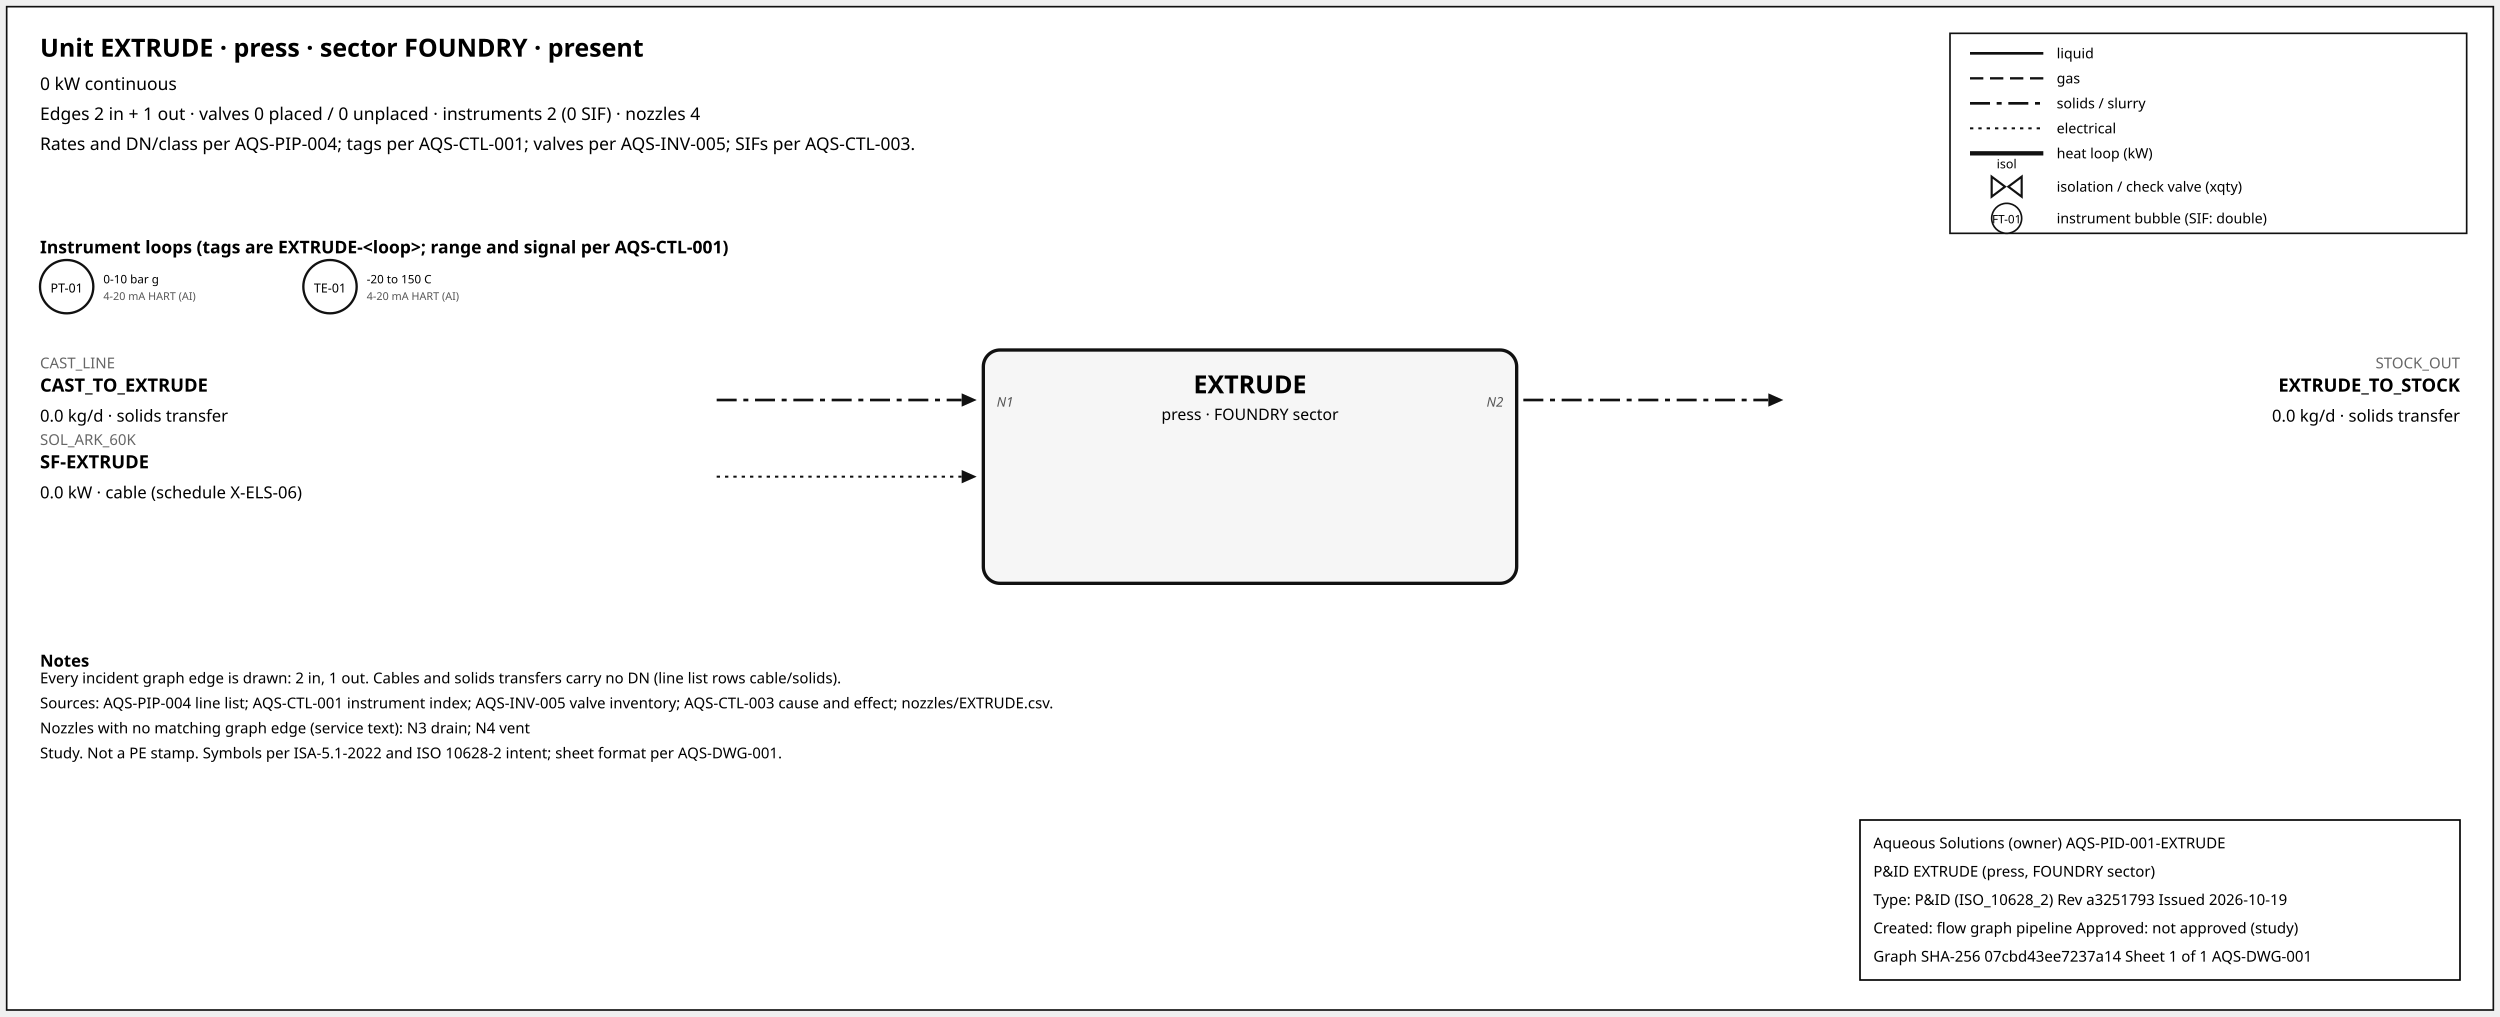
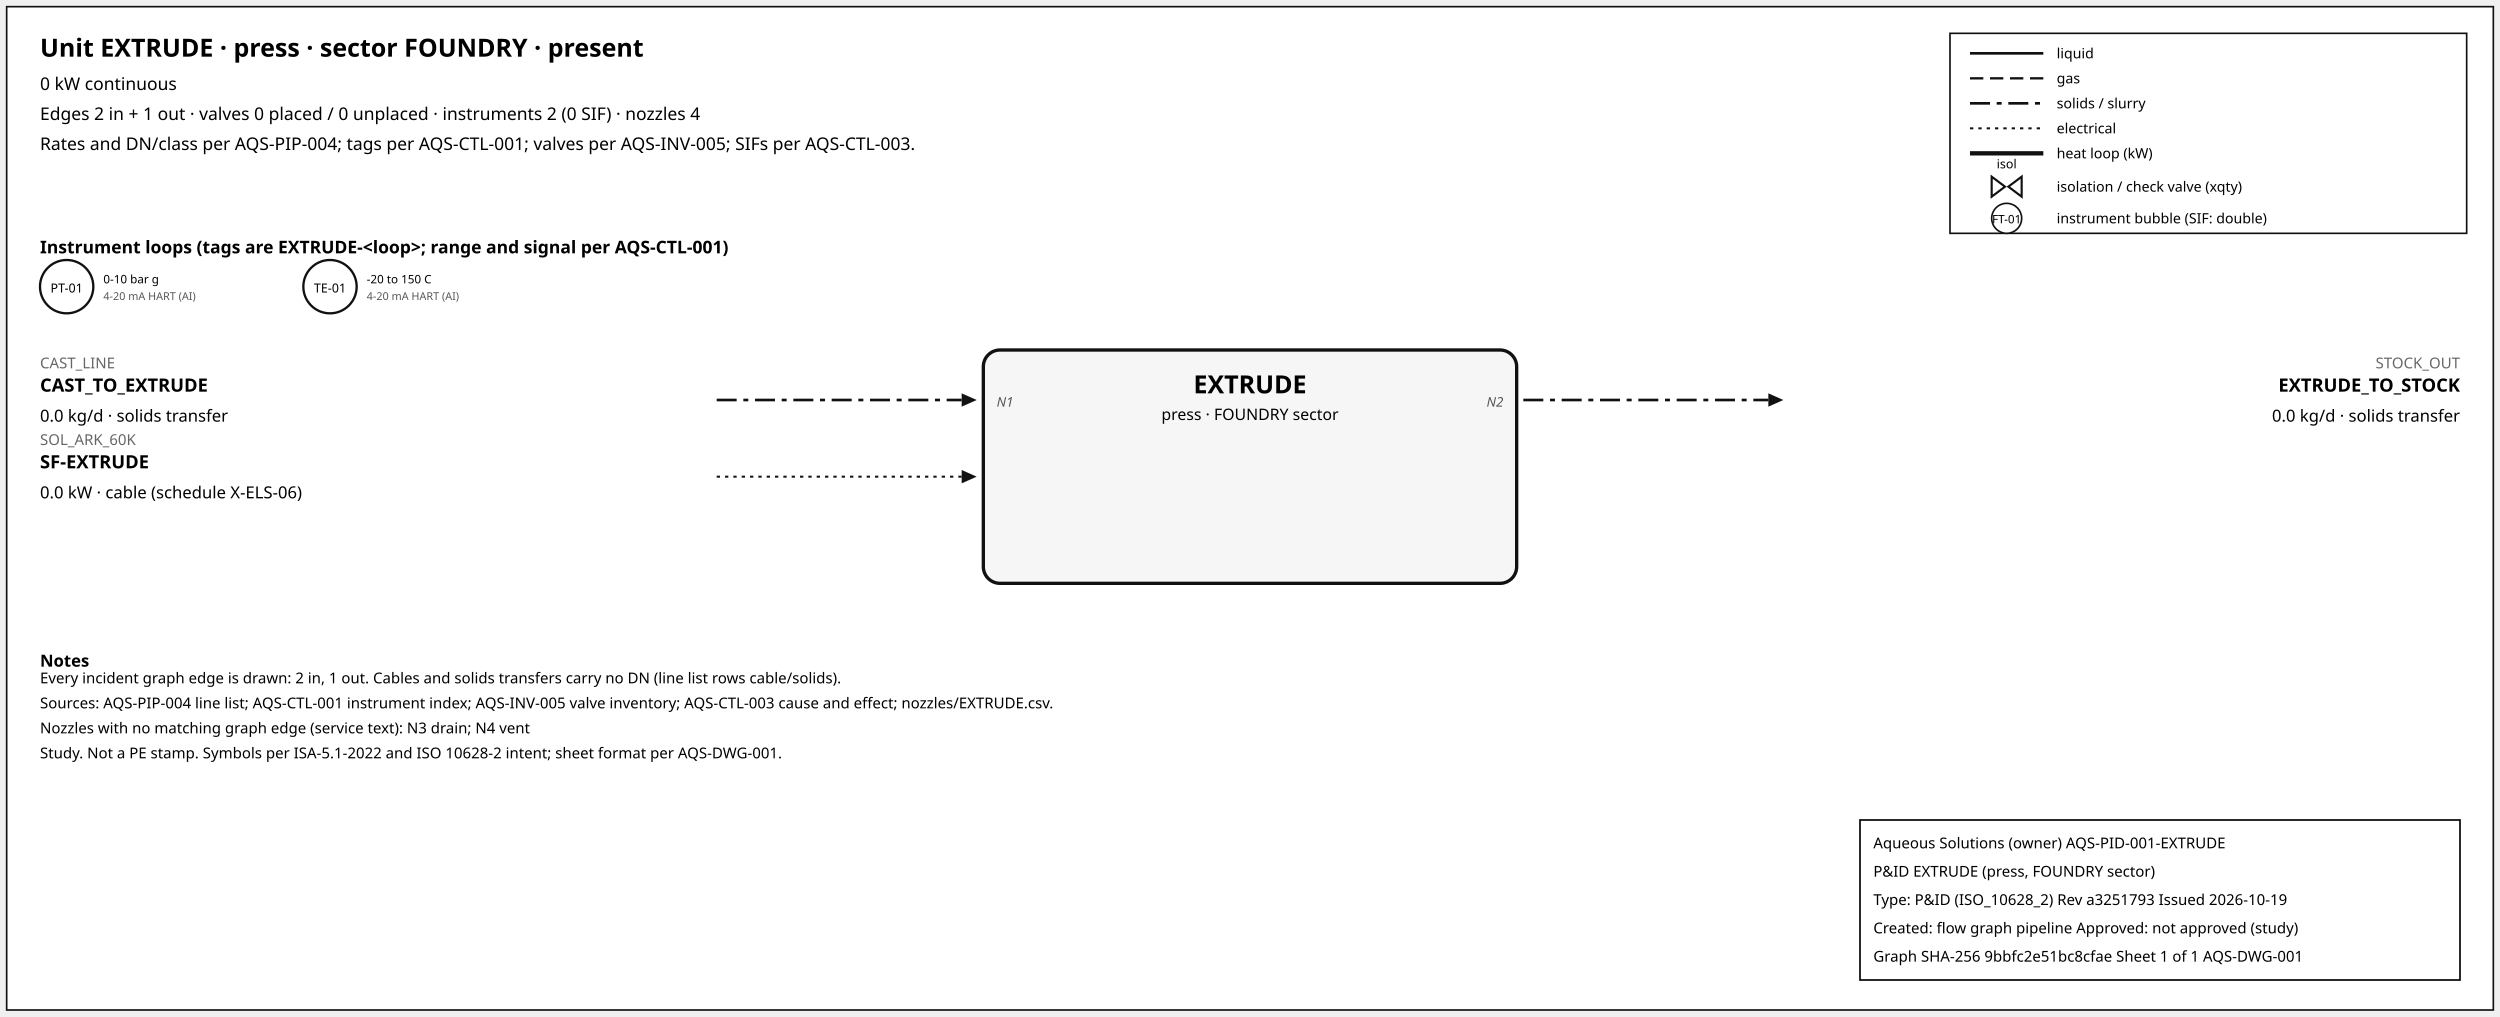
<svg xmlns="http://www.w3.org/2000/svg" width="1500" height="610" font-family="sans-serif">
  <rect x="4" y="4" width="1492" height="602" fill="white" stroke="#111" />
  <text x="24" y="34" font-size="15" font-weight="600">Unit EXTRUDE · press · sector FOUNDRY · present</text>
  <text x="24" y="54" font-size="10.5">0 kW continuous</text>
  <text x="24" y="72" font-size="10.5">Edges 2 in + 1 out · valves 0 placed / 0 unplaced · instruments 2 (0 SIF) · nozzles 4</text>
  <text x="24" y="90" font-size="10.5">Rates and DN/class per AQS-PIP-004; tags per AQS-CTL-001; valves per AQS-INV-005; SIFs per AQS-CTL-003.</text>
  <rect x="1170" y="20" width="310" height="120" fill="white" stroke="#111" />
  <line x1="1182" y1="32" x2="1226" y2="32" stroke="#111" stroke-width="1.6" />
  <text x="1234" y="35" font-size="8.5">liquid</text>
  <line x1="1182" y1="47" x2="1226" y2="47" stroke="#111" stroke-width="1.4" stroke-dasharray="8,4" />
  <text x="1234" y="50" font-size="8.5">gas</text>
  <line x1="1182" y1="62" x2="1226" y2="62" stroke="#111" stroke-width="1.6" stroke-dasharray="12,4,3,4" />
  <text x="1234" y="65" font-size="8.5">solids / slurry</text>
  <line x1="1182" y1="77" x2="1226" y2="77" stroke="#111" stroke-width="1.2" stroke-dasharray="2,3" />
  <text x="1234" y="80" font-size="8.5">electrical</text>
  <line x1="1182" y1="92" x2="1226" y2="92" stroke="#111" stroke-width="2.6" />
  <text x="1234" y="95" font-size="8.5">heat loop (kW)</text>
  <path d="M 1195.0,106 L 1203.0,112 L 1195.0,118 Z M 1213.0,106 L 1205.0,112 L 1213.0,118 Z" fill="white" stroke="#111" stroke-width="1.3" />
  <text x="1204.0" y="101.0" font-size="7.5" text-anchor="middle">isol</text>
  <text x="1234" y="115" font-size="8.5">isolation / check valve (xqty)</text>
  <circle cx="1204" cy="131" r="9" fill="white" stroke="#111" />
  <text x="1204" y="134" font-size="7" text-anchor="middle">FT-01</text>
  <text x="1234" y="134" font-size="8.5">instrument bubble (SIF: double)</text>
  <text x="24" y="152" font-size="10.5" font-weight="600">Instrument loops (tags are EXTRUDE-&lt;loop&gt;; range and signal per AQS-CTL-001)</text>
  <circle cx="40" cy="172" r="16" fill="white" stroke="#111" stroke-width="1.4" />
  <text x="40" y="175.5" font-size="7.5" text-anchor="middle">PT-01</text>
  <text x="62" y="170" font-size="7">0-10 bar g</text>
  <text x="62" y="180" font-size="6.5" fill="#555">4-20 mA HART (AI)</text>
  <circle cx="198" cy="172" r="16" fill="white" stroke="#111" stroke-width="1.4" />
  <text x="198" y="175.5" font-size="7.5" text-anchor="middle">TE-01</text>
  <text x="220" y="170" font-size="7">-20 to 150 C</text>
  <text x="220" y="180" font-size="6.5" fill="#555">4-20 mA HART (AI)</text>
  <rect x="590" y="210" width="320" height="140" rx="10" fill="#f6f6f6" stroke="#111" stroke-width="2" />
  <text x="750.0" y="236" font-size="15" font-weight="700" text-anchor="middle">EXTRUDE</text>
  <text x="750.0" y="252" font-size="9.5" text-anchor="middle">press · FOUNDRY sector</text>
  <line x1="430" y1="240" x2="577" y2="240" stroke="#111" stroke-width="1.6" stroke-dasharray="12,4,3,4" class="edge-in" />
  <polygon points="586,240 577,236 577,244" fill="#111" />
  <text x="24" y="221" font-size="9" fill="#666" text-anchor="start">CAST_LINE</text>
  <text x="24" y="235" font-size="11" font-weight="600" text-anchor="start">CAST_TO_EXTRUDE</text>
  <text x="24" y="253" font-size="10" text-anchor="start">0.0 kg/d · solids transfer</text>
  <text x="598" y="244" font-size="8" font-style="italic" fill="#555" text-anchor="start">N1</text>
  <line x1="430" y1="286" x2="577" y2="286" stroke="#111" stroke-width="1.2" stroke-dasharray="2,3" class="edge-in" />
  <polygon points="586,286 577,282 577,290" fill="#111" />
  <text x="24" y="267" font-size="9" fill="#666" text-anchor="start">SOL_ARK_60K</text>
  <text x="24" y="281" font-size="11" font-weight="600" text-anchor="start">SF-EXTRUDE</text>
  <text x="24" y="299" font-size="10" text-anchor="start">0.0 kW · cable (schedule X-ELS-06)</text>
  <line x1="914" y1="240" x2="1061" y2="240" stroke="#111" stroke-width="1.6" stroke-dasharray="12,4,3,4" class="edge-out" />
  <polygon points="1070,240 1061,236 1061,244" fill="#111" />
  <text x="1476" y="221" font-size="9" fill="#666" text-anchor="end">STOCK_OUT</text>
  <text x="1476" y="235" font-size="11" font-weight="600" text-anchor="end">EXTRUDE_TO_STOCK</text>
  <text x="1476" y="253" font-size="10" text-anchor="end">0.0 kg/d · solids transfer</text>
  <text x="902" y="244" font-size="8" font-style="italic" fill="#555" text-anchor="end">N2</text>
  <text x="24" y="400" font-size="10" font-weight="600">Notes</text>
  <text x="24" y="410" font-size="9">Every incident graph edge is drawn: 2 in, 1 out. Cables and solids transfers carry no DN (line list rows cable/solids).</text>
  <text x="24" y="425" font-size="9">Sources: AQS-PIP-004 line list; AQS-CTL-001 instrument index; AQS-INV-005 valve inventory; AQS-CTL-003 cause and effect; nozzles/EXTRUDE.csv.</text>
  <text x="24" y="440" font-size="9">Nozzles with no matching graph edge (service text): N3 drain; N4 vent</text>
  <text x="24" y="455" font-size="9">Study. Not a PE stamp. Symbols per ISA-5.1-2022 and ISO 10628-2 intent; sheet format per AQS-DWG-001.</text>
  <g id="aqs-title-block">
    <rect x="1116" y="492" width="360" height="96" fill="white" stroke="black" stroke-width="1" />
    <text x="1124" y="509" font-size="9">Aqueous Solutions (owner)   AQS-PID-001-EXTRUDE</text>
    <text x="1124" y="526" font-size="9">P&amp;ID EXTRUDE (press, FOUNDRY sector)</text>
    <text x="1124" y="543" font-size="9">Type: P&amp;ID (ISO_10628_2)   Rev a3251793   Issued 2026-10-19</text>
    <text x="1124" y="560" font-size="9">Created: flow graph pipeline   Approved: not approved (study)</text>
-     <text x="1124" y="577" font-size="9">Graph SHA-256 07cbd43ee7237a14   Sheet 1 of 1   AQS-DWG-001</text>
+     <text x="1124" y="577" font-size="9">Graph SHA-256 9bbfc2e51bc8cfae   Sheet 1 of 1   AQS-DWG-001</text>
  </g>
</svg>
